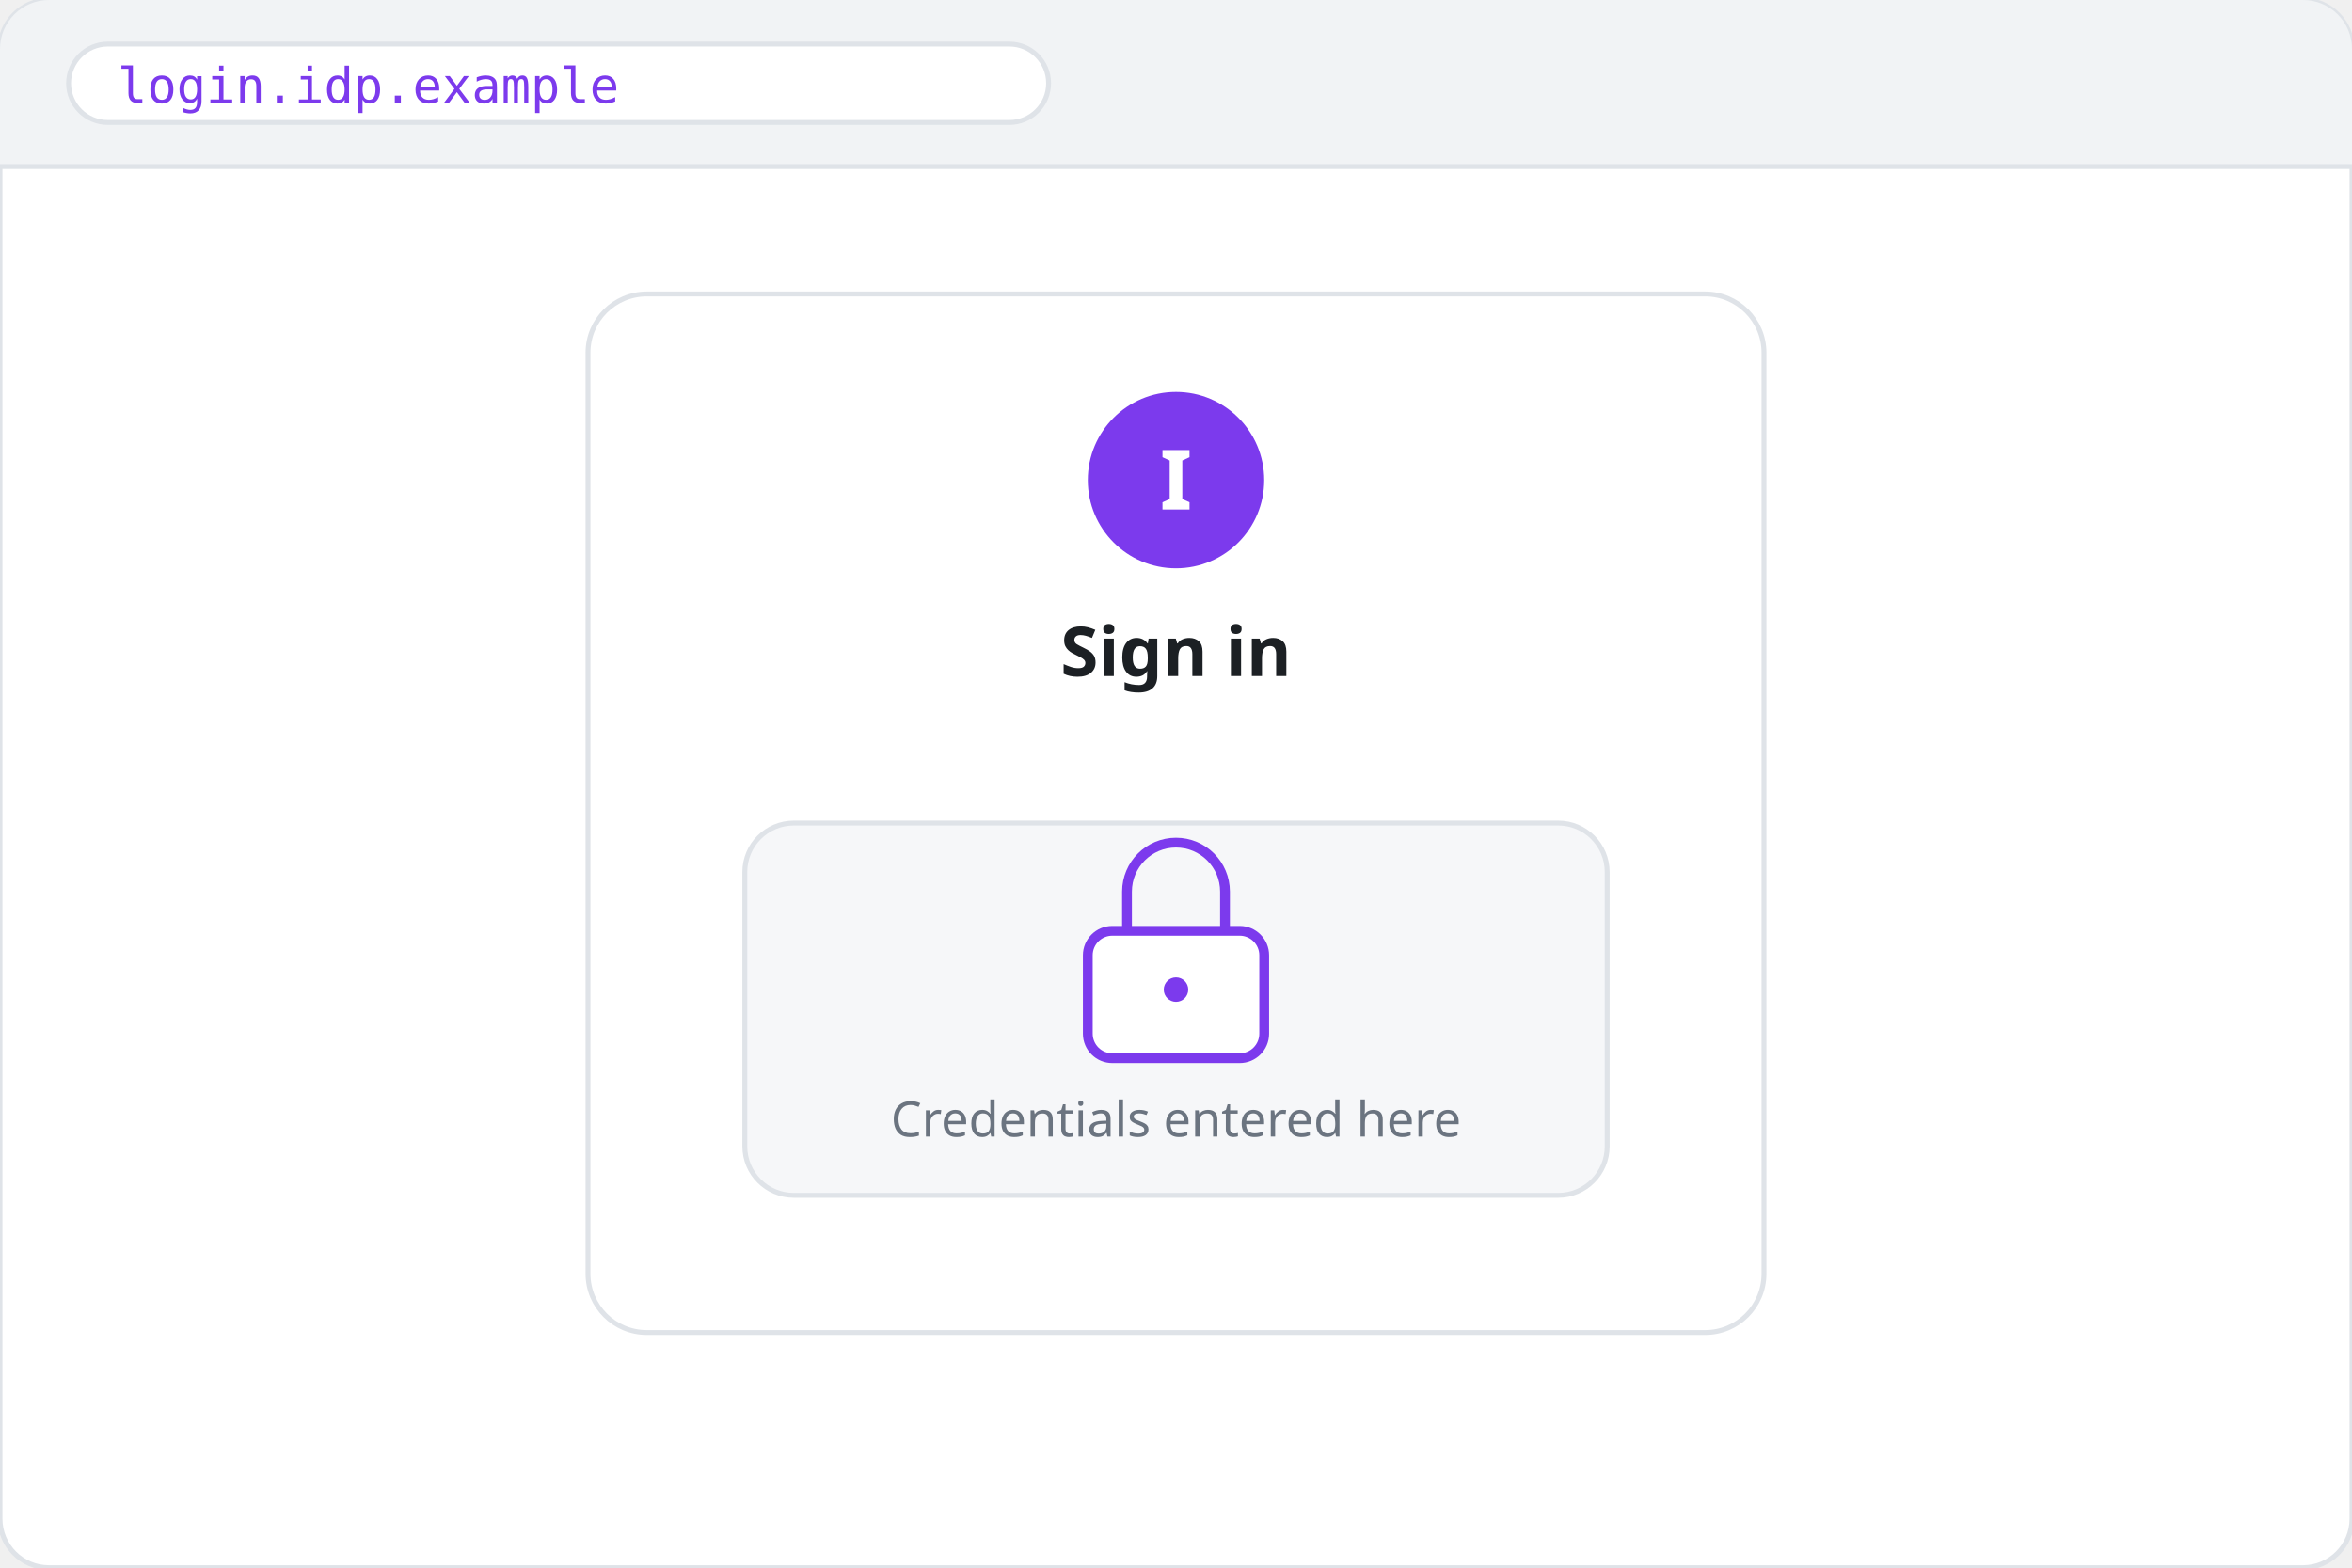
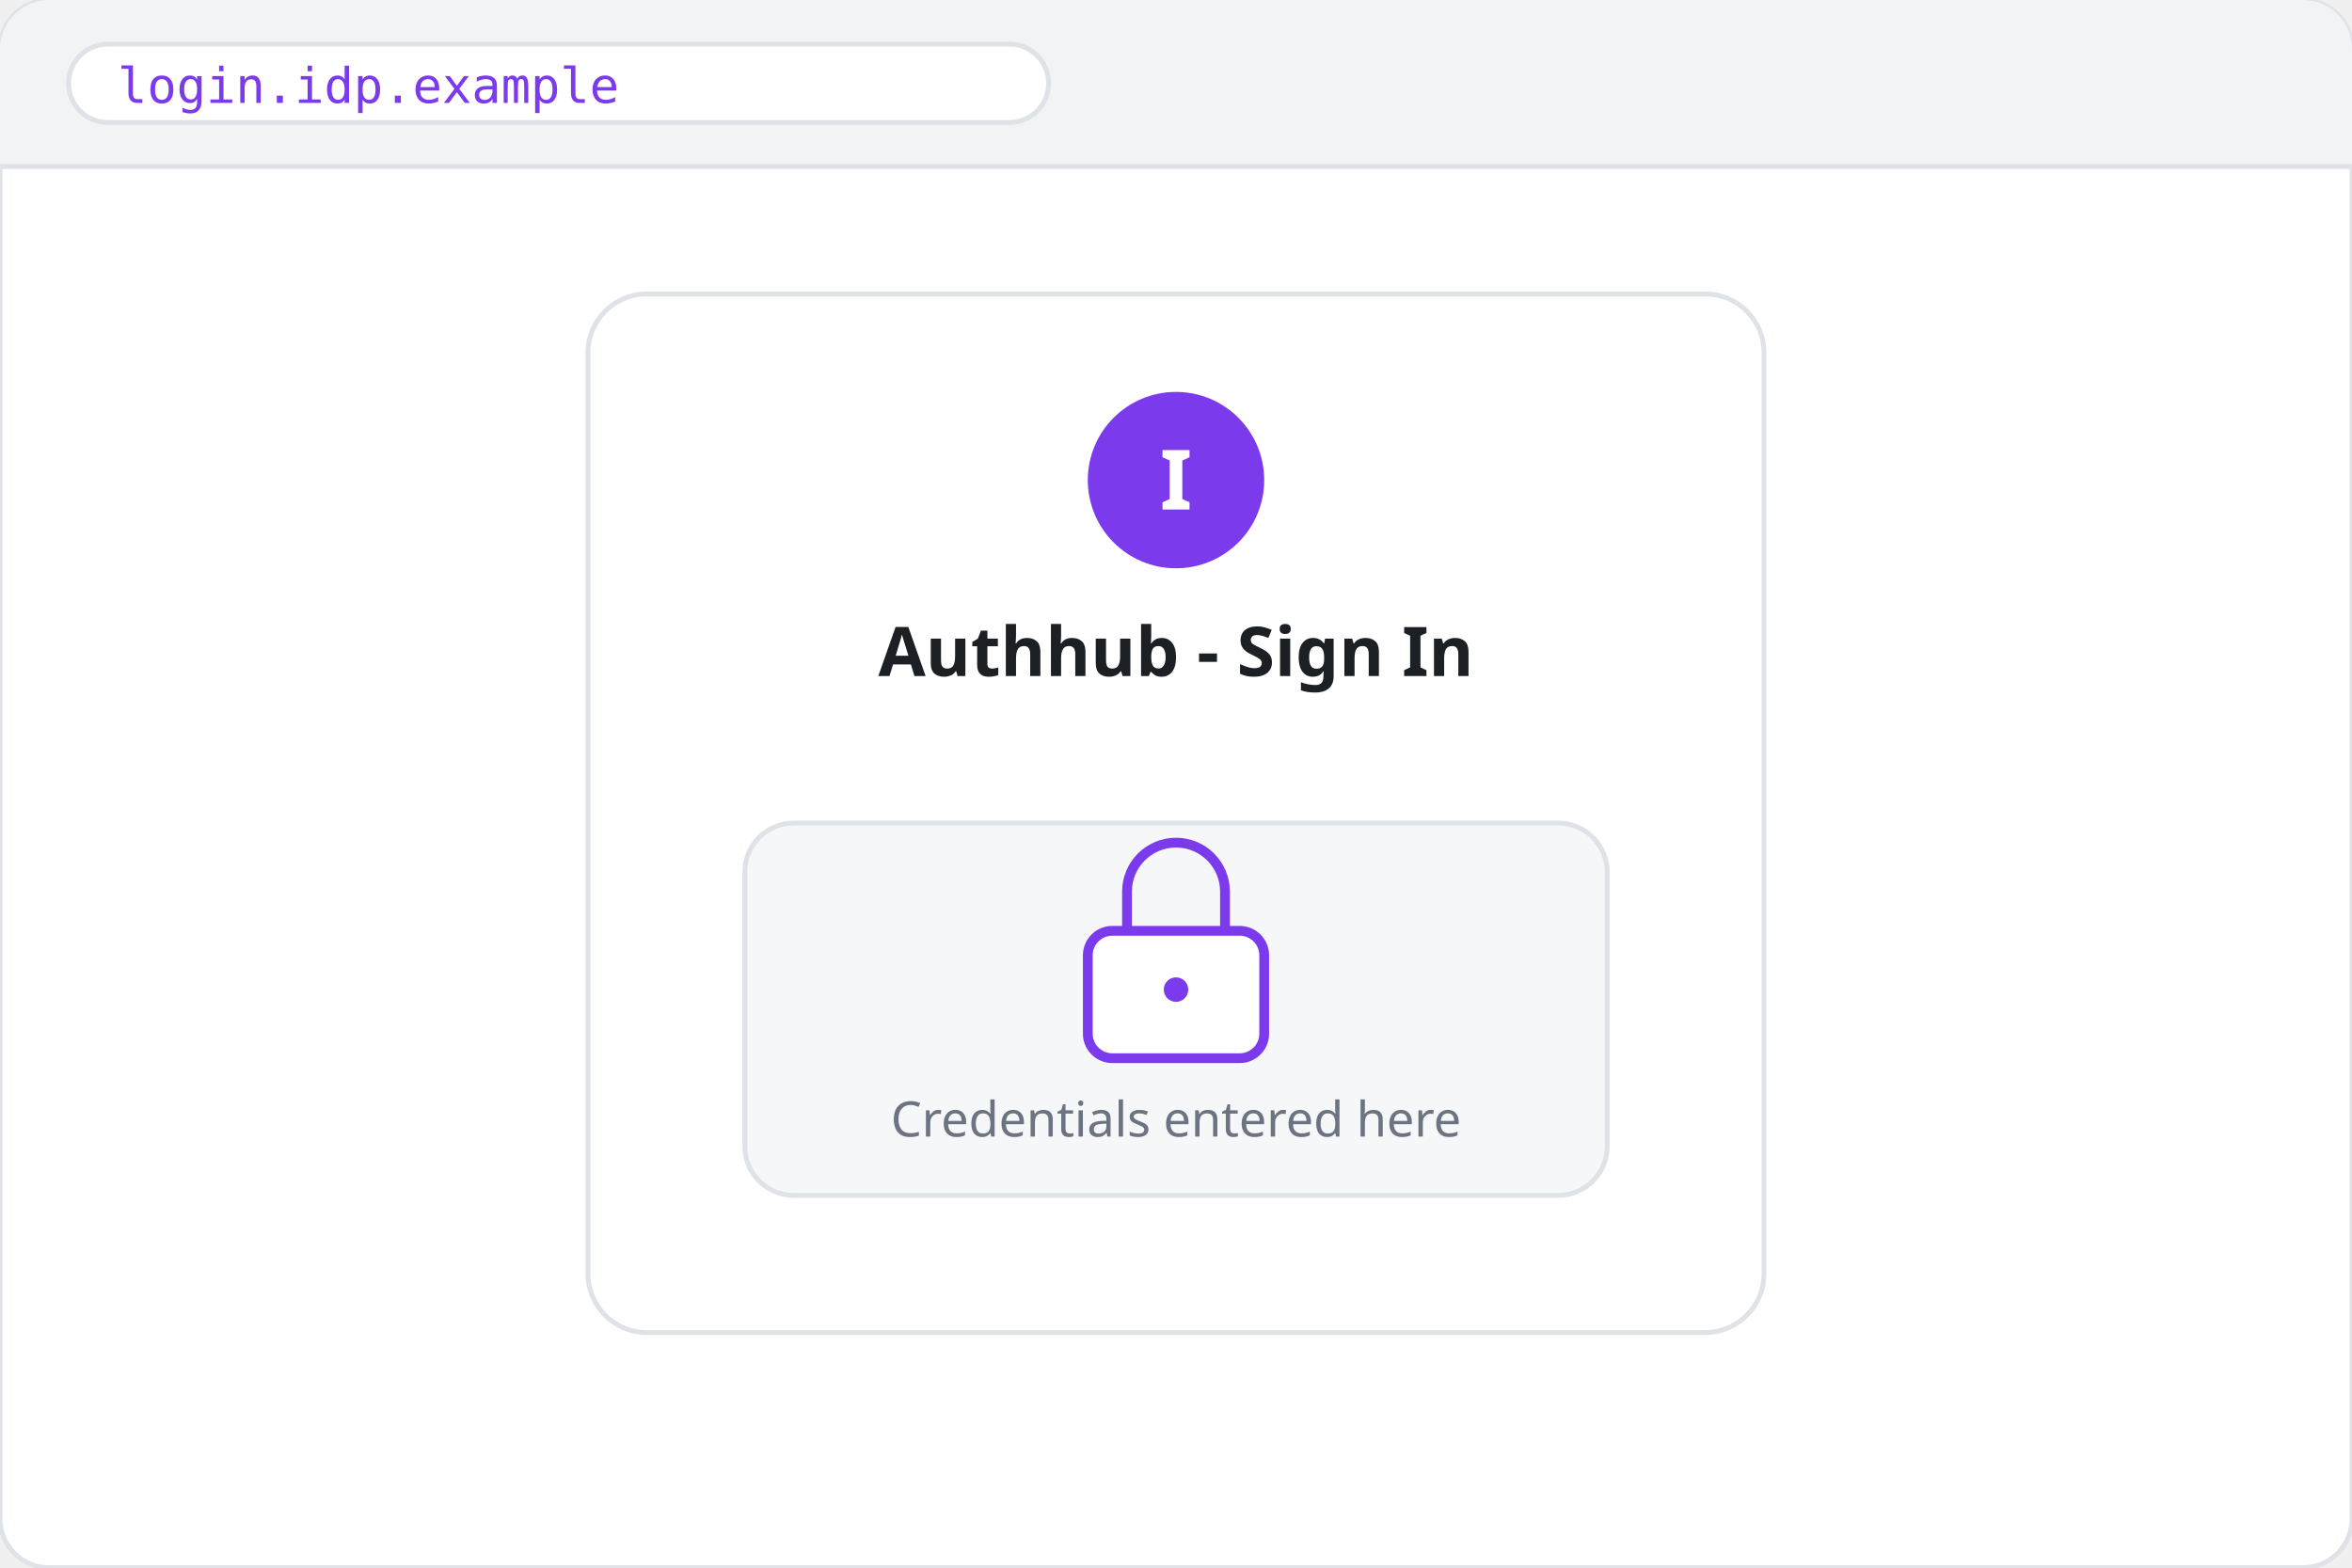
<svg xmlns="http://www.w3.org/2000/svg" viewBox="0 0 480 320" width="480" height="320" role="img" aria-label="The identity provider's credential form, on the provider's own domain">
  <rect width="480" height="320" rx="10" fill="#ffffff" stroke="#dfe3e8" />
  <path d="M0 10a10 10 0 0 1 10-10h460a10 10 0 0 1 10 10v24H0z" fill="#f1f3f5" />
  <rect x="14" y="9" width="200" height="16" rx="8" fill="#ffffff" stroke="#dfe3e8" />
  <text x="24" y="21" font-family="ui-monospace, SFMono-Regular, Menlo, monospace" font-size="10" fill="#7c3aed">login.idp.example</text>
  <line x1="0" y1="34" x2="480" y2="34" stroke="#dfe3e8" />
  <rect x="120" y="60" width="240" height="212" rx="12" fill="#ffffff" stroke="#dfe3e8" />
  <rect x="222" y="80" width="36" height="36" rx="18" fill="#7c3aed" />
  <text x="240" y="104" text-anchor="middle" font-family="ui-sans-serif, system-ui, sans-serif" font-size="17" font-weight="700" fill="#ffffff">I</text>
-   <text x="240" y="138" text-anchor="middle" font-family="ui-sans-serif, system-ui, sans-serif" font-size="14" font-weight="600" fill="#1c2024">Sign in</text>
+   <text x="240" y="138" text-anchor="middle" font-family="ui-sans-serif, system-ui, sans-serif" font-size="14" font-weight="600" fill="#1c2024">Authhub - Sign In</text>
  <rect x="152" y="168" width="176" height="76" rx="10" fill="#f6f7f9" stroke="#dfe3e8" />
  <rect x="222" y="190" width="36" height="26" rx="5" fill="#ffffff" stroke="#7c3aed" stroke-width="2" />
  <path d="M230 190v-8a10 10 0 0 1 20 0v8" fill="none" stroke="#7c3aed" stroke-width="2" />
  <circle cx="240" cy="202" r="2.5" fill="#7c3aed" />
  <text x="240" y="232" text-anchor="middle" font-family="ui-sans-serif, system-ui, sans-serif" font-size="10" fill="#6b7480">Credentials entered here</text>
</svg>
